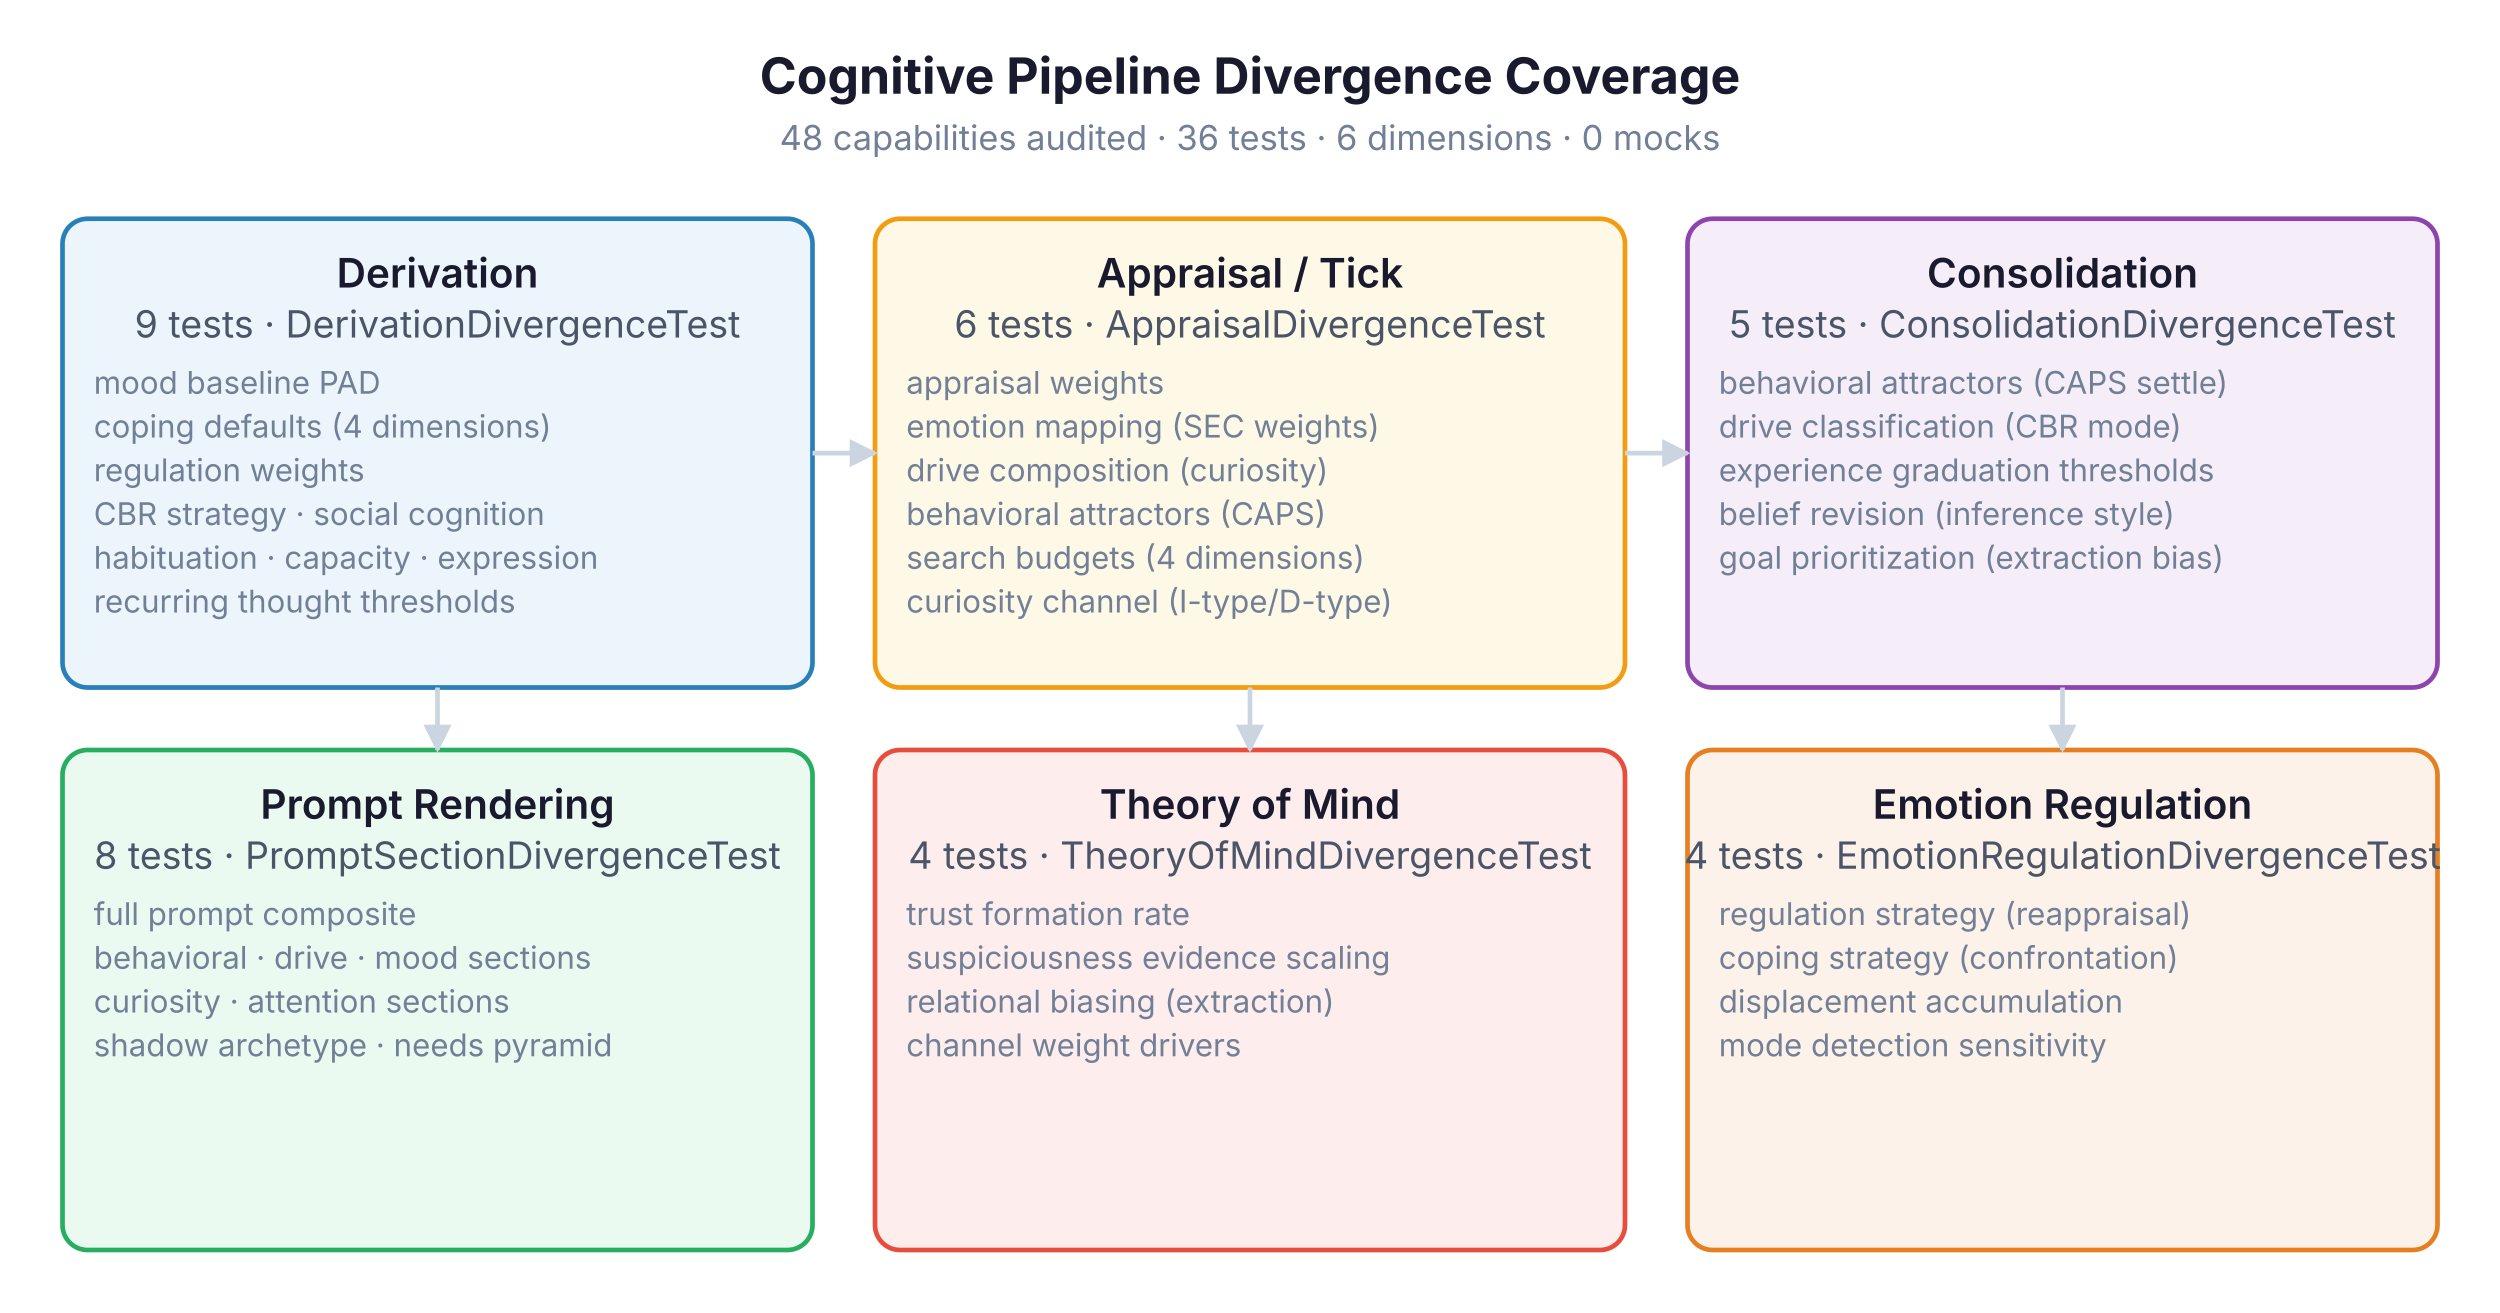
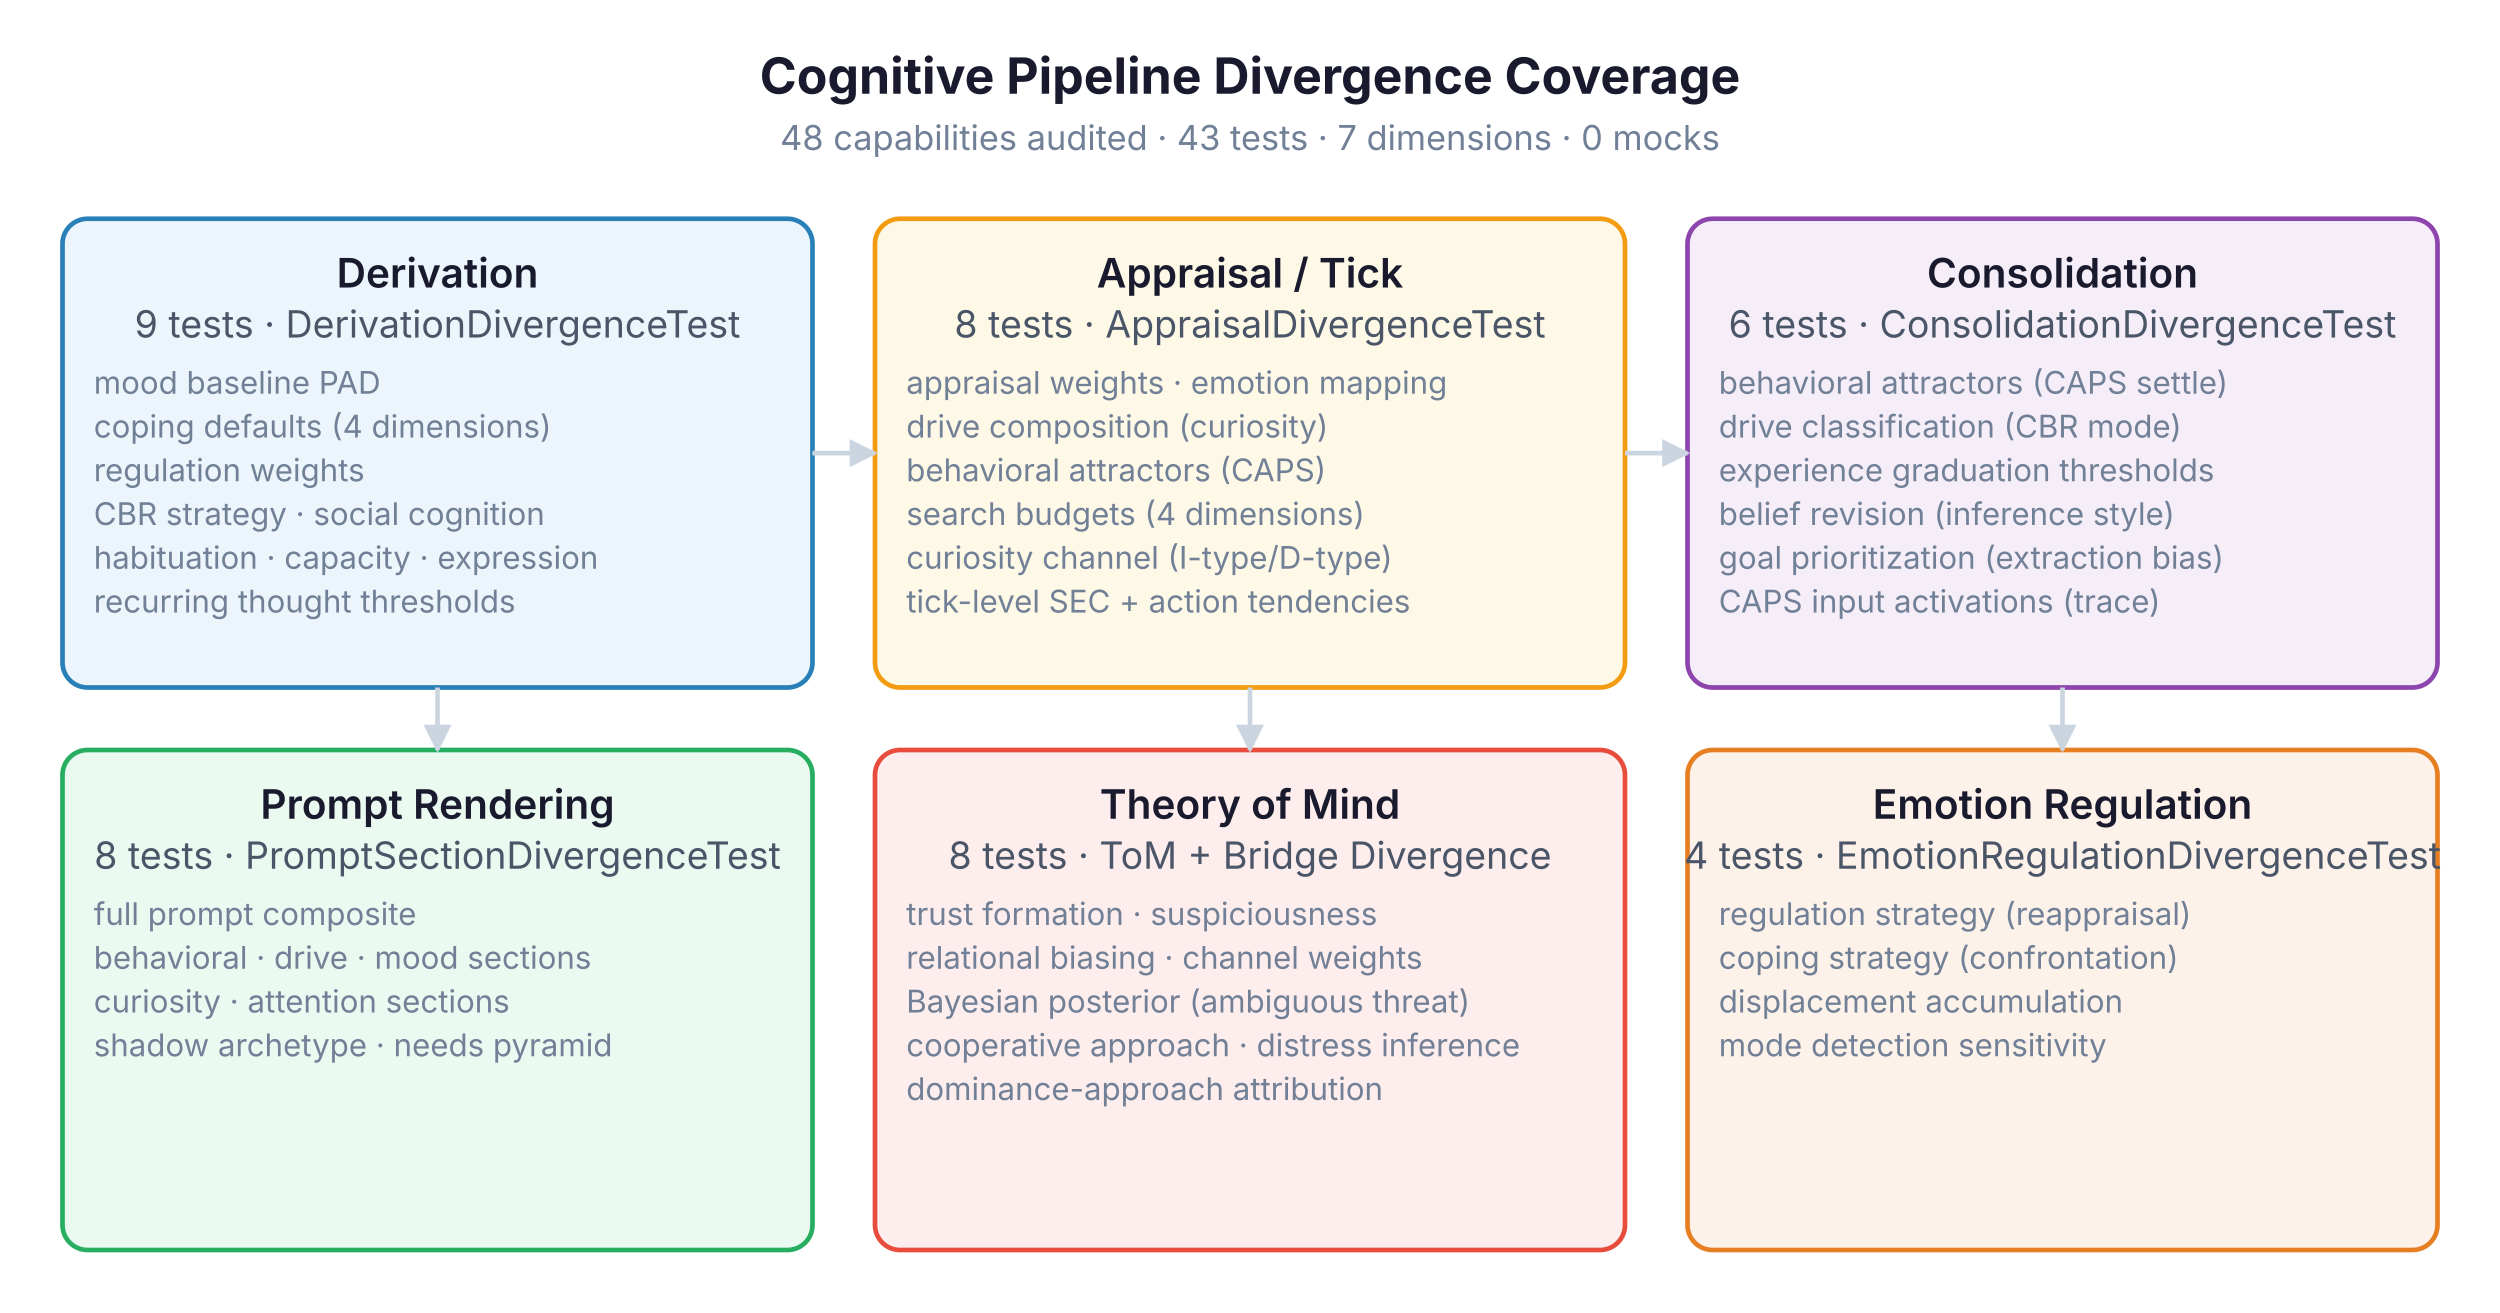
<svg xmlns="http://www.w3.org/2000/svg" viewBox="0 0 800 420" font-family="system-ui, -apple-system, sans-serif">
  <defs>
    <style>
      .dim-label { font-size: 13px; font-weight: 600; fill: #1a1a2e; }
      .test-count { font-size: 12px; fill: #4a5568; }
      .test-name { font-size: 10px; fill: #718096; }
      .header { font-size: 16px; font-weight: 700; fill: #1a1a2e; }
      .subheader { font-size: 11px; fill: #718096; }
    </style>
  </defs>
  <text x="400" y="30" text-anchor="middle" class="header">Cognitive Pipeline Divergence Coverage</text>
-   <text x="400" y="48" text-anchor="middle" class="subheader">48 capabilities audited · 36 tests · 6 dimensions · 0 mocks</text>
+   <text x="400" y="48" text-anchor="middle" class="subheader">48 capabilities audited · 43 tests · 7 dimensions · 0 mocks</text>
  <rect x="20" y="70" width="240" height="150" rx="8" fill="#EBF5FB" stroke="#2980B9" stroke-width="1.5" />
  <text x="140" y="92" text-anchor="middle" class="dim-label">Derivation</text>
  <text x="140" y="108" text-anchor="middle" class="test-count">9 tests · DerivationDivergenceTest</text>
  <text x="30" y="126" class="test-name">mood baseline PAD</text>
  <text x="30" y="140" class="test-name">coping defaults (4 dimensions)</text>
  <text x="30" y="154" class="test-name">regulation weights</text>
  <text x="30" y="168" class="test-name">CBR strategy · social cognition</text>
  <text x="30" y="182" class="test-name">habituation · capacity · expression</text>
  <text x="30" y="196" class="test-name">recurring thought thresholds</text>
  <rect x="280" y="70" width="240" height="150" rx="8" fill="#FEF9E7" stroke="#F39C12" stroke-width="1.5" />
  <text x="400" y="92" text-anchor="middle" class="dim-label">Appraisal / Tick</text>
-   <text x="400" y="108" text-anchor="middle" class="test-count">6 tests · AppraisalDivergenceTest</text>
-   <text x="290" y="126" class="test-name">appraisal weights</text>
-   <text x="290" y="140" class="test-name">emotion mapping (SEC weights)</text>
-   <text x="290" y="154" class="test-name">drive composition (curiosity)</text>
-   <text x="290" y="168" class="test-name">behavioral attractors (CAPS)</text>
-   <text x="290" y="182" class="test-name">search budgets (4 dimensions)</text>
-   <text x="290" y="196" class="test-name">curiosity channel (I-type/D-type)</text>
+   <text x="400" y="108" text-anchor="middle" class="test-count">8 tests · AppraisalDivergenceTest</text>
+   <text x="290" y="126" class="test-name">appraisal weights · emotion mapping</text>
+   <text x="290" y="140" class="test-name">drive composition (curiosity)</text>
+   <text x="290" y="154" class="test-name">behavioral attractors (CAPS)</text>
+   <text x="290" y="168" class="test-name">search budgets (4 dimensions)</text>
+   <text x="290" y="182" class="test-name">curiosity channel (I-type/D-type)</text>
+   <text x="290" y="196" class="test-name">tick-level SEC + action tendencies</text>
  <rect x="540" y="70" width="240" height="150" rx="8" fill="#F5EEF8" stroke="#8E44AD" stroke-width="1.5" />
  <text x="660" y="92" text-anchor="middle" class="dim-label">Consolidation</text>
-   <text x="660" y="108" text-anchor="middle" class="test-count">5 tests · ConsolidationDivergenceTest</text>
+   <text x="660" y="108" text-anchor="middle" class="test-count">6 tests · ConsolidationDivergenceTest</text>
  <text x="550" y="126" class="test-name">behavioral attractors (CAPS settle)</text>
  <text x="550" y="140" class="test-name">drive classification (CBR mode)</text>
  <text x="550" y="154" class="test-name">experience graduation thresholds</text>
  <text x="550" y="168" class="test-name">belief revision (inference style)</text>
  <text x="550" y="182" class="test-name">goal prioritization (extraction bias)</text>
+   <text x="550" y="196" class="test-name">CAPS input activations (trace)</text>
  <rect x="20" y="240" width="240" height="160" rx="8" fill="#EAFAF1" stroke="#27AE60" stroke-width="1.5" />
  <text x="140" y="262" text-anchor="middle" class="dim-label">Prompt Rendering</text>
  <text x="140" y="278" text-anchor="middle" class="test-count">8 tests · PromptSectionDivergenceTest</text>
  <text x="30" y="296" class="test-name">full prompt composite</text>
  <text x="30" y="310" class="test-name">behavioral · drive · mood sections</text>
  <text x="30" y="324" class="test-name">curiosity · attention sections</text>
  <text x="30" y="338" class="test-name">shadow archetype · needs pyramid</text>
  <rect x="280" y="240" width="240" height="160" rx="8" fill="#FDEDEC" stroke="#E74C3C" stroke-width="1.5" />
  <text x="400" y="262" text-anchor="middle" class="dim-label">Theory of Mind</text>
-   <text x="400" y="278" text-anchor="middle" class="test-count">4 tests · TheoryOfMindDivergenceTest</text>
-   <text x="290" y="296" class="test-name">trust formation rate</text>
-   <text x="290" y="310" class="test-name">suspiciousness evidence scaling</text>
-   <text x="290" y="324" class="test-name">relational biasing (extraction)</text>
-   <text x="290" y="338" class="test-name">channel weight drivers</text>
+   <text x="400" y="278" text-anchor="middle" class="test-count">8 tests · ToM + Bridge Divergence</text>
+   <text x="290" y="296" class="test-name">trust formation · suspiciousness</text>
+   <text x="290" y="310" class="test-name">relational biasing · channel weights</text>
+   <text x="290" y="324" class="test-name">Bayesian posterior (ambiguous threat)</text>
+   <text x="290" y="338" class="test-name">cooperative approach · distress inference</text>
+   <text x="290" y="352" class="test-name">dominance-approach attribution</text>
  <rect x="540" y="240" width="240" height="160" rx="8" fill="#FDF2E9" stroke="#E67E22" stroke-width="1.5" />
  <text x="660" y="262" text-anchor="middle" class="dim-label">Emotion Regulation</text>
  <text x="660" y="278" text-anchor="middle" class="test-count">4 tests · EmotionRegulationDivergenceTest</text>
  <text x="550" y="296" class="test-name">regulation strategy (reappraisal)</text>
  <text x="550" y="310" class="test-name">coping strategy (confrontation)</text>
  <text x="550" y="324" class="test-name">displacement accumulation</text>
  <text x="550" y="338" class="test-name">mode detection sensitivity</text>
  <line x1="260" y1="145" x2="280" y2="145" stroke="#CBD5E0" stroke-width="1.5" marker-end="url(#arrow)" />
  <line x1="520" y1="145" x2="540" y2="145" stroke="#CBD5E0" stroke-width="1.5" marker-end="url(#arrow)" />
  <line x1="140" y1="220" x2="140" y2="240" stroke="#CBD5E0" stroke-width="1.5" marker-end="url(#arrow)" />
  <line x1="400" y1="220" x2="400" y2="240" stroke="#CBD5E0" stroke-width="1.5" marker-end="url(#arrow)" />
  <line x1="660" y1="220" x2="660" y2="240" stroke="#CBD5E0" stroke-width="1.5" marker-end="url(#arrow)" />
  <defs>
    <marker id="arrow" viewBox="0 0 10 10" refX="9" refY="5" markerWidth="6" markerHeight="6" orient="auto">
      <path d="M 0 0 L 10 5 L 0 10 z" fill="#CBD5E0" />
    </marker>
  </defs>
</svg>
